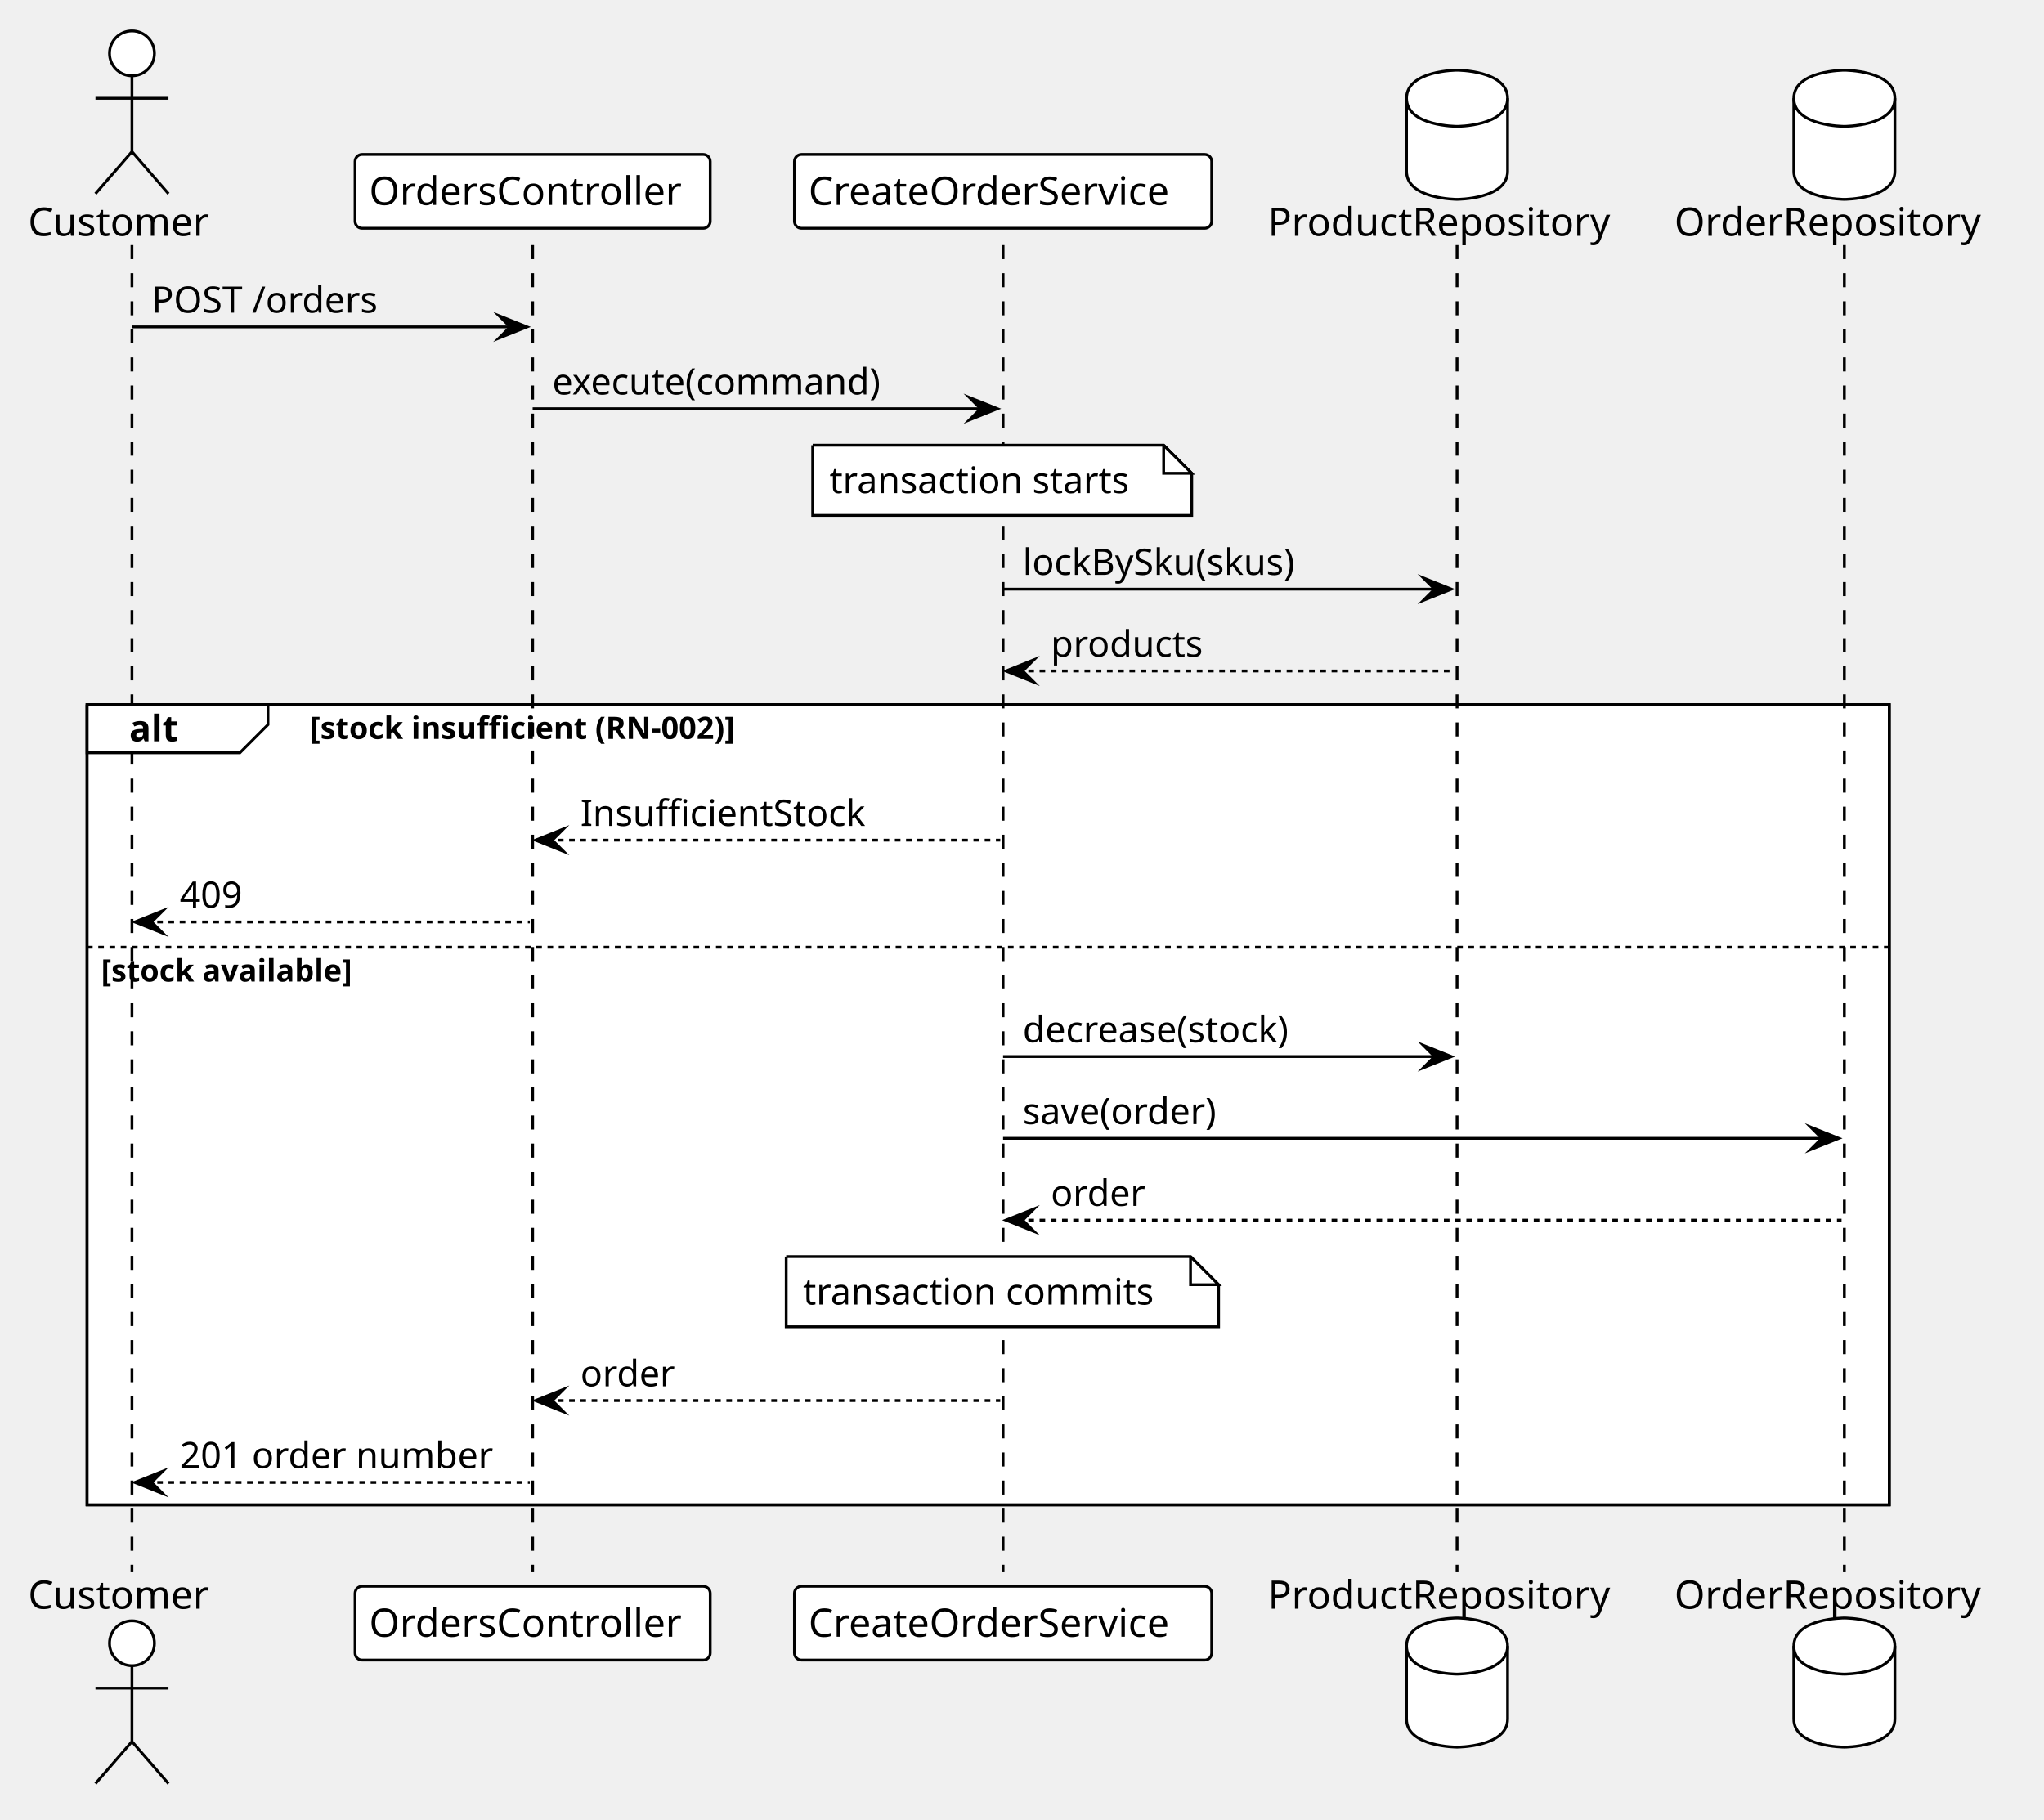
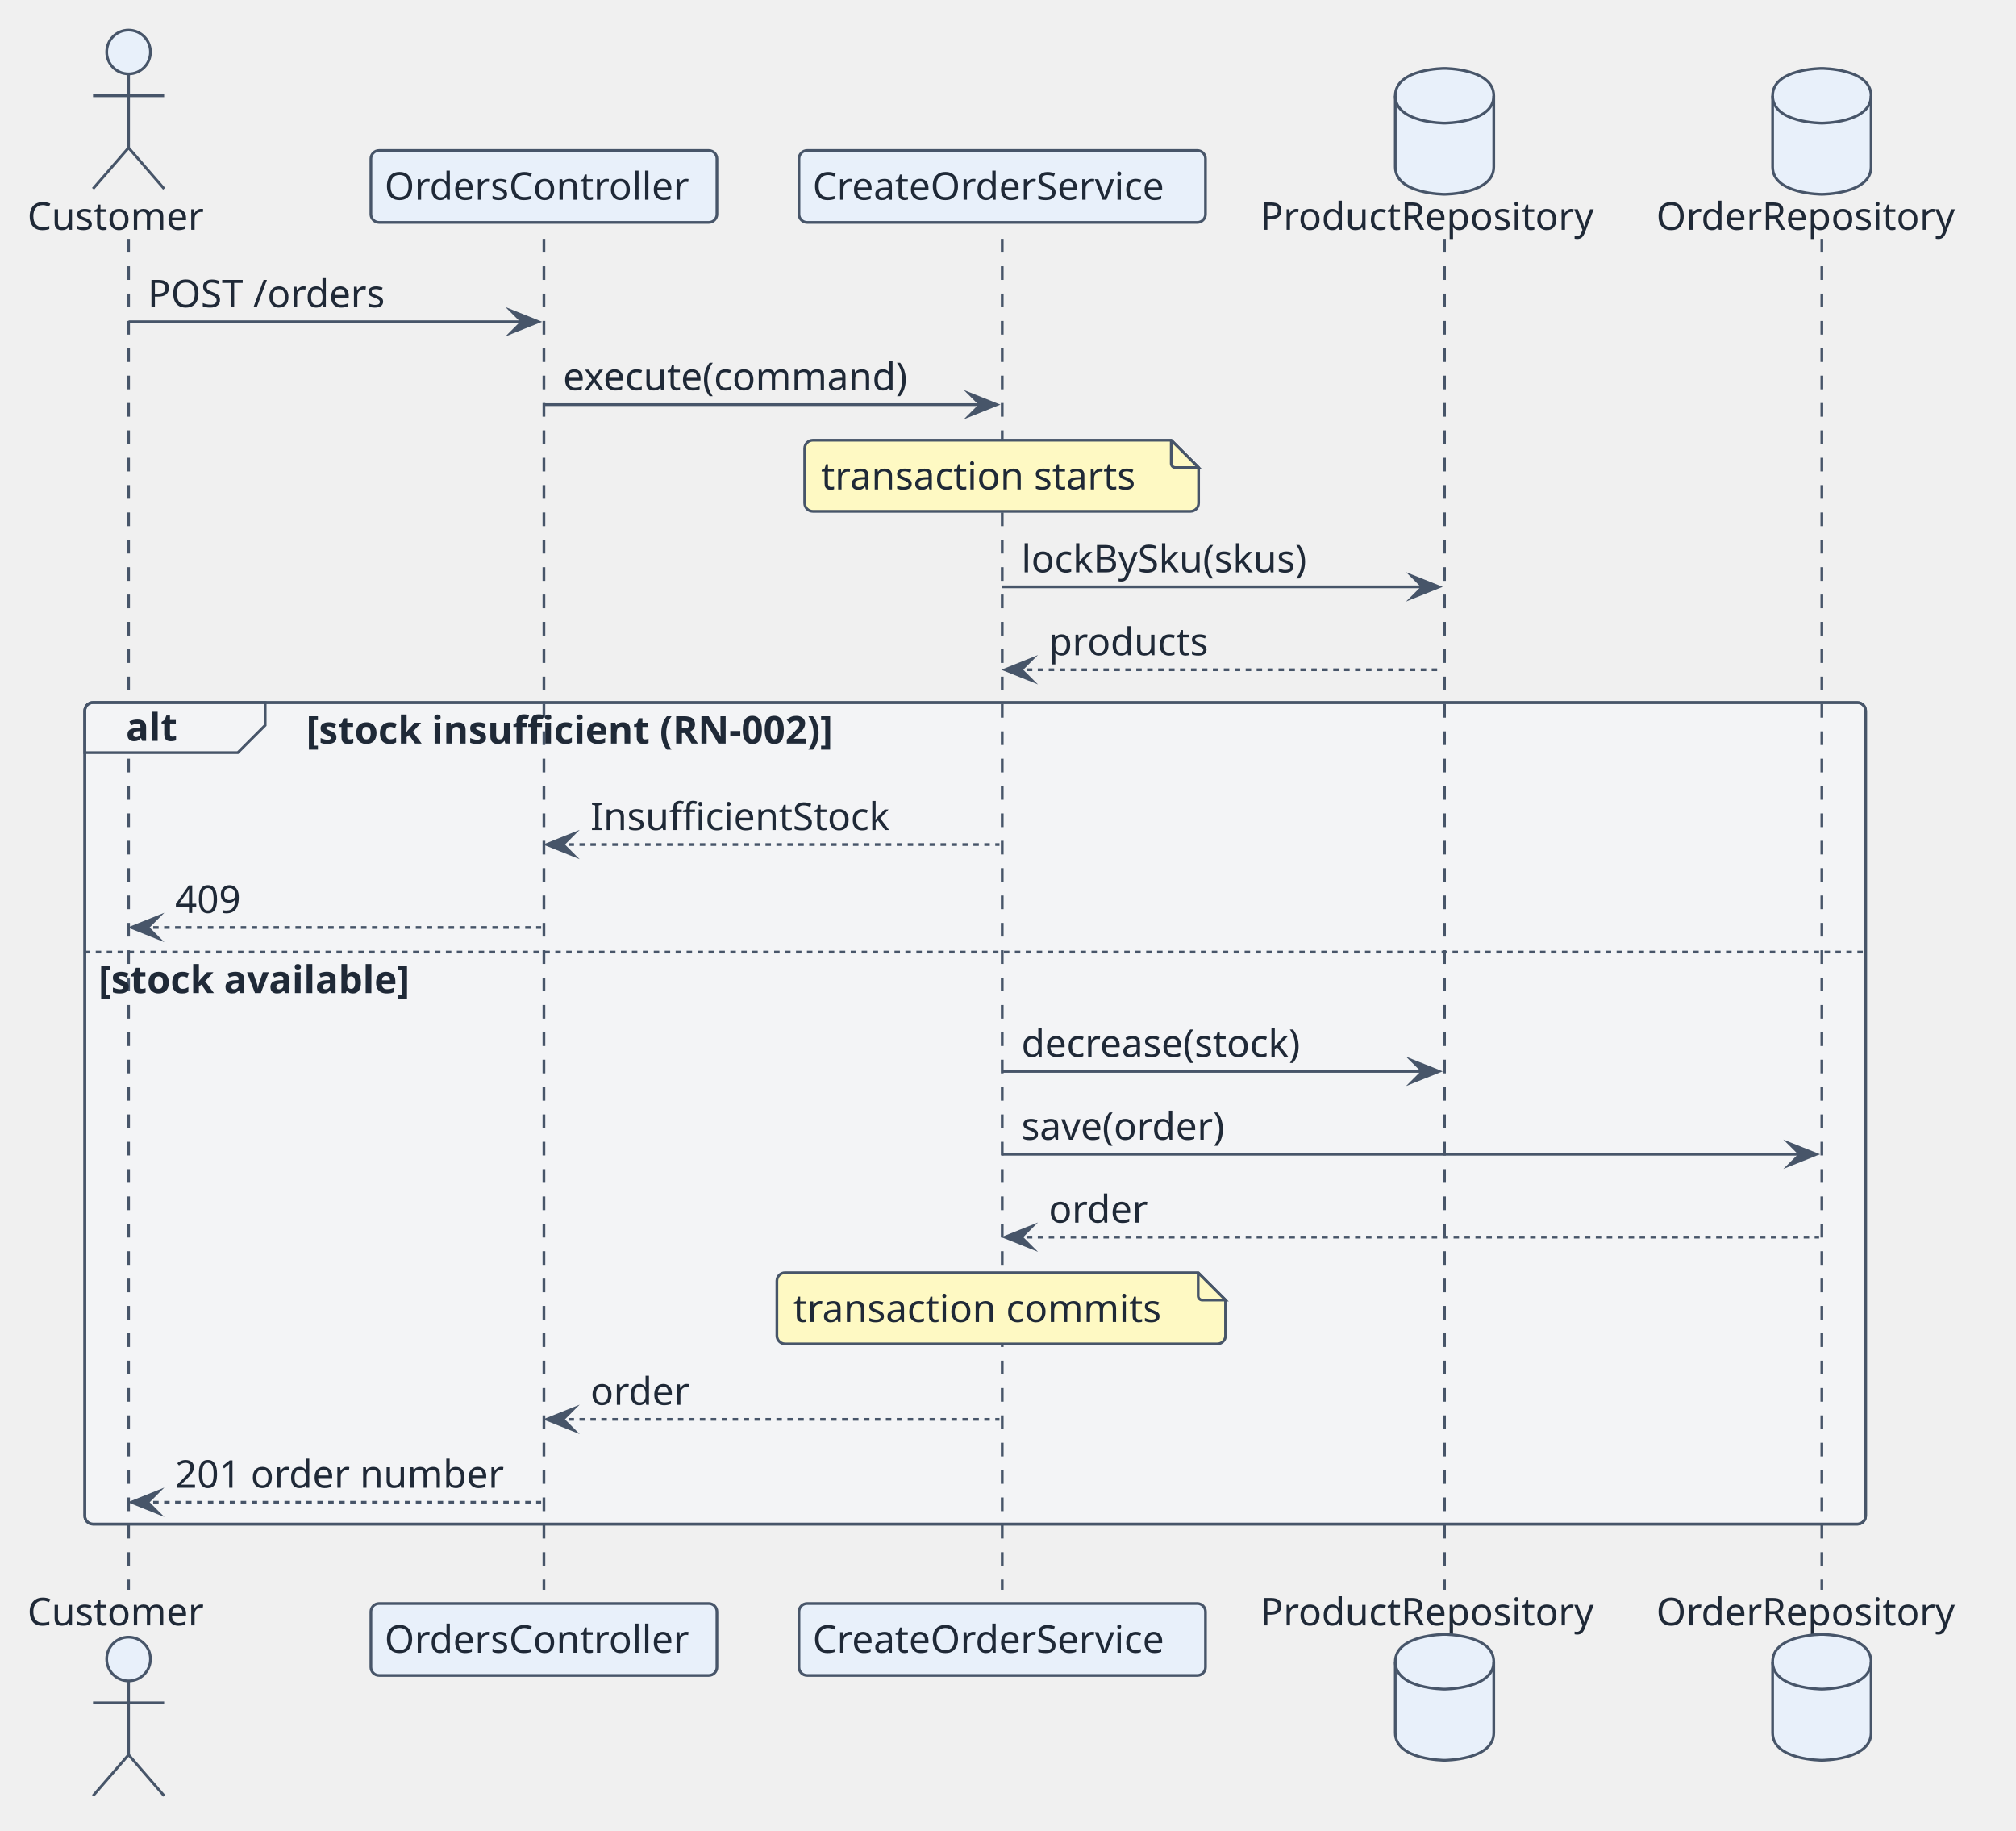
- <svg xmlns="http://www.w3.org/2000/svg" version="1.1" data-diagram-type="SEQUENCE" style="width:728px;height:648px;background:#FFFFFF;" width="728px" height="648px" viewBox="0 0 728 648" zoomAndPan="magnify" preserveAspectRatio="none" contentStyleType="text/css">
+ <svg xmlns="http://www.w3.org/2000/svg" version="1.1" data-diagram-type="SEQUENCE" style="width:737px;height:669px;background:#FFFFFF;" width="737px" height="669px" viewBox="0 0 737 669" zoomAndPan="magnify" preserveAspectRatio="none" contentStyleType="text/css">
  <defs />
  <g font-family="sans-serif" lengthAdjust="spacing">
-     <rect x="31.002" y="250.961" width="641.889" height="285" fill="#FFF" style="stroke:#FFF;stroke-width:1;" />
-     <rect x="31.002" y="250.961" width="641.889" height="285" fill="none" style="stroke:#000;stroke-width:1;" />
+     <rect x="31.002" y="256.781" width="651.021" height="300.266" fill="#F3F4F6" style="stroke:#F3F4F6;stroke-width:1;" rx="3" ry="3" />
+     <rect x="31.002" y="256.781" width="651.021" height="300.266" fill="none" style="stroke:#475569;stroke-width:1;" rx="3" ry="3" />
    <g>
-       <rect x="43.502" y="87.297" width="8" height="472.664" fill="#000" fill-opacity="0" />
-       <line x1="47.002" y1="87.297" x2="47.002" y2="559.961" style="stroke:#000;stroke-width:1;stroke-dasharray:5,5;" />
+       <rect x="43.502" y="87.297" width="8" height="493.75" fill="#000" fill-opacity="0" />
+       <line x1="47.002" y1="87.297" x2="47.002" y2="581.047" style="stroke:#475569;stroke-width:1;stroke-dasharray:5,5;" />
    </g>
    <g>
-       <rect x="186.209" y="87.297" width="8" height="472.664" fill="#000" fill-opacity="0" />
-       <line x1="189.709" y1="87.297" x2="189.709" y2="559.961" style="stroke:#000;stroke-width:1;stroke-dasharray:5,5;" />
+       <rect x="195.341" y="87.297" width="8" height="493.75" fill="#000" fill-opacity="0" />
+       <line x1="198.841" y1="87.297" x2="198.841" y2="581.047" style="stroke:#475569;stroke-width:1;stroke-dasharray:5,5;" />
    </g>
    <g>
-       <rect x="353.758" y="87.297" width="8" height="472.664" fill="#000" fill-opacity="0" />
-       <line x1="357.258" y1="87.297" x2="357.258" y2="559.961" style="stroke:#000;stroke-width:1;stroke-dasharray:5,5;" />
+       <rect x="362.889" y="87.297" width="8" height="493.75" fill="#000" fill-opacity="0" />
+       <line x1="366.389" y1="87.297" x2="366.389" y2="581.047" style="stroke:#475569;stroke-width:1;stroke-dasharray:5,5;" />
    </g>
    <g>
-       <rect x="515.448" y="87.297" width="8" height="472.664" fill="#000" fill-opacity="0" />
-       <line x1="518.948" y1="87.297" x2="518.948" y2="559.961" style="stroke:#000;stroke-width:1;stroke-dasharray:5,5;" />
+       <rect x="524.58" y="87.297" width="8" height="493.75" fill="#000" fill-opacity="0" />
+       <line x1="528.08" y1="87.297" x2="528.08" y2="581.047" style="stroke:#475569;stroke-width:1;stroke-dasharray:5,5;" />
    </g>
    <g>
-       <rect x="653.391" y="87.297" width="8" height="472.664" fill="#000" fill-opacity="0" />
-       <line x1="656.891" y1="87.297" x2="656.891" y2="559.961" style="stroke:#000;stroke-width:1;stroke-dasharray:5,5;" />
+       <rect x="662.522" y="87.297" width="8" height="493.75" fill="#000" fill-opacity="0" />
+       <line x1="666.022" y1="87.297" x2="666.022" y2="581.047" style="stroke:#475569;stroke-width:1;stroke-dasharray:5,5;" />
    </g>
-     <text x="10" y="83.995" fill="#000" font-size="14" textLength="68.004" font-family="Verdana">Customer</text>
-     <ellipse cx="47.002" cy="19" rx="8" ry="8" fill="#FFF" style="stroke:#000;stroke-width:1;" />
-     <path d="M47.002,27 L47.002,54 M34.002,35 L60.002,35 M47.002,54 L34.002,69 M47.002,54 L60.002,69" style="stroke:#000;stroke-width:1;" fill="none" />
-     <rect x="126.46" y="55" width="126.498" height="26.297" fill="#FFF" style="stroke:#000;stroke-width:1;" rx="2.5" ry="2.5" />
-     <text x="131.46" y="72.995" fill="#000" font-size="14" textLength="116.498" font-family="Verdana">OrdersController</text>
-     <rect x="282.958" y="55" width="148.599" height="26.297" fill="#FFF" style="stroke:#000;stroke-width:1;" rx="2.5" ry="2.5" />
-     <text x="287.958" y="72.995" fill="#000" font-size="14" textLength="138.599" font-family="Verdana">CreateOrderService</text>
-     <text x="451.557" y="83.995" fill="#000" font-size="14" textLength="128.782" font-family="Verdana">ProductRepository</text>
-     <path d="M500.948,35 C500.948,25 518.948,25 518.948,25 C518.948,25 536.948,25 536.948,35 L536.948,61 C536.948,71 518.948,71 518.948,71 C518.948,71 500.948,71 500.948,61 L500.948,35" style="stroke:#000;stroke-width:1;" fill="#FFF" />
-     <path d="M500.948,35 C500.948,45 518.948,45 518.948,45 C518.948,45 536.948,45 536.948,35" style="stroke:#000;stroke-width:1;" fill="none" />
-     <text x="596.339" y="83.995" fill="#000" font-size="14" textLength="115.104" font-family="Verdana">OrderRepository</text>
-     <path d="M638.891,35 C638.891,25 656.891,25 656.891,25 C656.891,25 674.891,25 674.891,35 L674.891,61 C674.891,71 656.891,71 656.891,71 C656.891,71 638.891,71 638.891,61 L638.891,35" style="stroke:#000;stroke-width:1;" fill="#FFF" />
-     <path d="M638.891,35 C638.891,45 656.891,45 656.891,45 C656.891,45 674.891,45 674.891,35" style="stroke:#000;stroke-width:1;" fill="none" />
-     <text x="10" y="572.956" fill="#000" font-size="14" textLength="68.004" font-family="Verdana">Customer</text>
-     <ellipse cx="47.002" cy="585.258" rx="8" ry="8" fill="#FFF" style="stroke:#000;stroke-width:1;" />
-     <path d="M47.002,593.258 L47.002,620.258 M34.002,601.258 L60.002,601.258 M47.002,620.258 L34.002,635.258 M47.002,620.258 L60.002,635.258" style="stroke:#000;stroke-width:1;" fill="none" />
-     <rect x="126.46" y="564.961" width="126.498" height="26.297" fill="#FFF" style="stroke:#000;stroke-width:1;" rx="2.5" ry="2.5" />
-     <text x="131.46" y="582.956" fill="#000" font-size="14" textLength="116.498" font-family="Verdana">OrdersController</text>
-     <rect x="282.958" y="564.961" width="148.599" height="26.297" fill="#FFF" style="stroke:#000;stroke-width:1;" rx="2.5" ry="2.5" />
-     <text x="287.958" y="582.956" fill="#000" font-size="14" textLength="138.599" font-family="Verdana">CreateOrderService</text>
-     <text x="451.557" y="572.956" fill="#000" font-size="14" textLength="128.782" font-family="Verdana">ProductRepository</text>
-     <path d="M500.948,586.258 C500.948,576.258 518.948,576.258 518.948,576.258 C518.948,576.258 536.948,576.258 536.948,586.258 L536.948,612.258 C536.948,622.258 518.948,622.258 518.948,622.258 C518.948,622.258 500.948,622.258 500.948,612.258 L500.948,586.258" style="stroke:#000;stroke-width:1;" fill="#FFF" />
-     <path d="M500.948,586.258 C500.948,596.258 518.948,596.258 518.948,596.258 C518.948,596.258 536.948,596.258 536.948,586.258" style="stroke:#000;stroke-width:1;" fill="none" />
-     <text x="596.339" y="572.956" fill="#000" font-size="14" textLength="115.104" font-family="Verdana">OrderRepository</text>
-     <path d="M638.891,586.258 C638.891,576.258 656.891,576.258 656.891,576.258 C656.891,576.258 674.891,576.258 674.891,586.258 L674.891,612.258 C674.891,622.258 656.891,622.258 656.891,622.258 C656.891,622.258 638.891,622.258 638.891,612.258 L638.891,586.258" style="stroke:#000;stroke-width:1;" fill="#FFF" />
-     <path d="M638.891,586.258 C638.891,596.258 656.891,596.258 656.891,596.258 C656.891,596.258 674.891,596.258 674.891,586.258" style="stroke:#000;stroke-width:1;" fill="none" />
-     <polygon points="177.709,112.43,187.709,116.43,177.709,120.43,181.709,116.43" fill="#000" style="stroke:#000;stroke-width:1;stroke-linejoin:miter;stroke-miterlimit:10;" />
-     <line x1="47.002" y1="116.43" x2="183.709" y2="116.43" style="stroke:#000;stroke-width:1;" />
-     <text x="54.002" y="111.364" fill="#000" font-size="13" textLength="84.443" font-family="Verdana">POST /orders</text>
-     <polygon points="345.258,141.563,355.258,145.563,345.258,149.563,349.258,145.563" fill="#000" style="stroke:#000;stroke-width:1;stroke-linejoin:miter;stroke-miterlimit:10;" />
-     <line x1="189.709" y1="145.563" x2="351.258" y2="145.563" style="stroke:#000;stroke-width:1;" />
-     <text x="196.709" y="140.497" fill="#000" font-size="13" textLength="127.201" font-family="Verdana">execute(command)</text>
-     <path d="M289.448,158.563 L289.448,183.563 L424.448,183.563 L424.448,168.563 L414.448,158.563 L289.448,158.563" style="stroke:#000;stroke-width:1;" fill="#FFF" />
-     <path d="M414.448,158.563 L414.448,168.563 L424.448,168.563 L414.448,158.563" style="stroke:#000;stroke-width:1;" fill="#FFF" />
-     <text x="295.448" y="175.629" fill="#000" font-size="13" textLength="114.62" font-family="Verdana">transaction starts</text>
-     <polygon points="506.948,205.828,516.948,209.828,506.948,213.828,510.948,209.828" fill="#000" style="stroke:#000;stroke-width:1;stroke-linejoin:miter;stroke-miterlimit:10;" />
-     <line x1="357.258" y1="209.828" x2="512.948" y2="209.828" style="stroke:#000;stroke-width:1;" />
-     <text x="364.258" y="204.762" fill="#000" font-size="13" textLength="106.33" font-family="Verdana">lockBySku(skus)</text>
-     <polygon points="368.258,234.961,358.258,238.961,368.258,242.961,364.258,238.961" fill="#000" style="stroke:#000;stroke-width:1;stroke-linejoin:miter;stroke-miterlimit:10;" />
-     <line x1="362.258" y1="238.961" x2="517.948" y2="238.961" style="stroke:#000;stroke-width:1;stroke-dasharray:2,2;" />
-     <text x="374.258" y="233.895" fill="#000" font-size="13" textLength="57.059" font-family="Verdana">products</text>
-     <path d="M31.002,250.961 L95.445,250.961 L95.445,258.094 L85.445,268.094 L31.002,268.094 L31.002,250.961" style="stroke:#000;stroke-width:1;" fill="#FFF" />
-     <rect x="31.002" y="250.961" width="641.889" height="285" fill="none" style="stroke:#000;stroke-width:1;" />
-     <text x="46.002" y="264.028" fill="#000" font-size="13" textLength="19.443" font-weight="700" font-family="Verdana">alt</text>
-     <text x="110.445" y="263.171" fill="#000" font-size="11" textLength="176.333" font-weight="700" font-family="Verdana">[stock insufficient (RN-002)]</text>
-     <polygon points="200.709,295.227,190.709,299.227,200.709,303.227,196.709,299.227" fill="#000" style="stroke:#000;stroke-width:1;stroke-linejoin:miter;stroke-miterlimit:10;" />
-     <line x1="194.709" y1="299.227" x2="356.258" y2="299.227" style="stroke:#000;stroke-width:1;stroke-dasharray:2,2;" />
-     <text x="206.709" y="294.161" fill="#000" font-size="13" textLength="107.923" font-family="Verdana">InsufficientStock</text>
-     <polygon points="58.002,324.359,48.002,328.359,58.002,332.359,54.002,328.359" fill="#000" style="stroke:#000;stroke-width:1;stroke-linejoin:miter;stroke-miterlimit:10;" />
-     <line x1="52.002" y1="328.359" x2="188.709" y2="328.359" style="stroke:#000;stroke-width:1;stroke-dasharray:2,2;" />
-     <text x="64.002" y="323.293" fill="#000" font-size="13" textLength="24.813" font-family="Verdana">409</text>
-     <line x1="31.002" y1="337.359" x2="672.891" y2="337.359" style="stroke:#000;stroke-width:1;stroke-dasharray:2,2;" />
-     <text x="36.002" y="349.57" fill="#000" font-size="11" textLength="103.168" font-weight="700" font-family="Verdana">[stock available]</text>
-     <polygon points="506.948,372.297,516.948,376.297,506.948,380.297,510.948,376.297" fill="#000" style="stroke:#000;stroke-width:1;stroke-linejoin:miter;stroke-miterlimit:10;" />
-     <line x1="357.258" y1="376.297" x2="512.948" y2="376.297" style="stroke:#000;stroke-width:1;" />
-     <text x="364.258" y="371.231" fill="#000" font-size="13" textLength="104.121" font-family="Verdana">decrease(stock)</text>
-     <polygon points="644.891,401.43,654.891,405.43,644.891,409.43,648.891,405.43" fill="#000" style="stroke:#000;stroke-width:1;stroke-linejoin:miter;stroke-miterlimit:10;" />
-     <line x1="357.258" y1="405.43" x2="650.891" y2="405.43" style="stroke:#000;stroke-width:1;" />
-     <text x="364.258" y="400.364" fill="#000" font-size="13" textLength="75.467" font-family="Verdana">save(order)</text>
-     <polygon points="368.258,430.563,358.258,434.563,368.258,438.563,364.258,434.563" fill="#000" style="stroke:#000;stroke-width:1;stroke-linejoin:miter;stroke-miterlimit:10;" />
-     <line x1="362.258" y1="434.563" x2="655.891" y2="434.563" style="stroke:#000;stroke-width:1;stroke-dasharray:2,2;" />
-     <text x="374.258" y="429.497" fill="#000" font-size="13" textLength="34.893" font-family="Verdana">order</text>
-     <path d="M280.019,447.563 L280.019,472.563 L434.019,472.563 L434.019,457.563 L424.019,447.563 L280.019,447.563" style="stroke:#000;stroke-width:1;" fill="#FFF" />
-     <path d="M424.019,447.563 L424.019,457.563 L434.019,457.563 L424.019,447.563" style="stroke:#000;stroke-width:1;" fill="#FFF" />
-     <text x="286.019" y="464.629" fill="#000" font-size="13" textLength="133.479" font-family="Verdana">transaction commits</text>
-     <polygon points="200.709,494.828,190.709,498.828,200.709,502.828,196.709,498.828" fill="#000" style="stroke:#000;stroke-width:1;stroke-linejoin:miter;stroke-miterlimit:10;" />
-     <line x1="194.709" y1="498.828" x2="356.258" y2="498.828" style="stroke:#000;stroke-width:1;stroke-dasharray:2,2;" />
-     <text x="206.709" y="493.762" fill="#000" font-size="13" textLength="34.893" font-family="Verdana">order</text>
-     <polygon points="58.002,523.961,48.002,527.961,58.002,531.961,54.002,527.961" fill="#000" style="stroke:#000;stroke-width:1;stroke-linejoin:miter;stroke-miterlimit:10;" />
-     <line x1="52.002" y1="527.961" x2="188.709" y2="527.961" style="stroke:#000;stroke-width:1;stroke-dasharray:2,2;" />
-     <text x="64.002" y="522.895" fill="#000" font-size="13" textLength="118.708" font-family="Verdana">201 order number</text>
+     <text x="10" y="83.995" fill="#1F2937" font-size="14" textLength="68.004" font-family="Verdana">Customer</text>
+     <ellipse cx="47.002" cy="19" rx="8" ry="8" fill="#E8F0FA" style="stroke:#475569;stroke-width:1;" />
+     <path d="M47.002,27 L47.002,54 M34.002,35 L60.002,35 M47.002,54 L34.002,69 M47.002,54 L60.002,69" style="stroke:#475569;stroke-width:1;" fill="none" />
+     <rect x="135.592" y="55" width="126.498" height="26.297" fill="#E8F0FA" style="stroke:#475569;stroke-width:1;" rx="3" ry="3" />
+     <text x="140.592" y="72.995" fill="#1F2937" font-size="14" textLength="116.498" font-family="Verdana">OrdersController</text>
+     <rect x="292.09" y="55" width="148.599" height="26.297" fill="#E8F0FA" style="stroke:#475569;stroke-width:1;" rx="3" ry="3" />
+     <text x="297.09" y="72.995" fill="#1F2937" font-size="14" textLength="138.599" font-family="Verdana">CreateOrderService</text>
+     <text x="460.688" y="83.995" fill="#1F2937" font-size="14" textLength="128.782" font-family="Verdana">ProductRepository</text>
+     <path d="M510.08,35 C510.08,25 528.08,25 528.08,25 C528.08,25 546.08,25 546.08,35 L546.08,61 C546.08,71 528.08,71 528.08,71 C528.08,71 510.08,71 510.08,61 L510.08,35" style="stroke:#475569;stroke-width:1;" fill="#E8F0FA" />
+     <path d="M510.08,35 C510.08,45 528.08,45 528.08,45 C528.08,45 546.08,45 546.08,35" style="stroke:#475569;stroke-width:1;" fill="none" />
+     <text x="605.471" y="83.995" fill="#1F2937" font-size="14" textLength="115.104" font-family="Verdana">OrderRepository</text>
+     <path d="M648.022,35 C648.022,25 666.022,25 666.022,25 C666.022,25 684.022,25 684.022,35 L684.022,61 C684.022,71 666.022,71 666.022,71 C666.022,71 648.022,71 648.022,61 L648.022,35" style="stroke:#475569;stroke-width:1;" fill="#E8F0FA" />
+     <path d="M648.022,35 C648.022,45 666.022,45 666.022,45 C666.022,45 684.022,45 684.022,35" style="stroke:#475569;stroke-width:1;" fill="none" />
+     <text x="10" y="594.042" fill="#1F2937" font-size="14" textLength="68.004" font-family="Verdana">Customer</text>
+     <ellipse cx="47.002" cy="606.344" rx="8" ry="8" fill="#E8F0FA" style="stroke:#475569;stroke-width:1;" />
+     <path d="M47.002,614.344 L47.002,641.344 M34.002,622.344 L60.002,622.344 M47.002,641.344 L34.002,656.344 M47.002,641.344 L60.002,656.344" style="stroke:#475569;stroke-width:1;" fill="none" />
+     <rect x="135.592" y="586.047" width="126.498" height="26.297" fill="#E8F0FA" style="stroke:#475569;stroke-width:1;" rx="3" ry="3" />
+     <text x="140.592" y="604.042" fill="#1F2937" font-size="14" textLength="116.498" font-family="Verdana">OrdersController</text>
+     <rect x="292.09" y="586.047" width="148.599" height="26.297" fill="#E8F0FA" style="stroke:#475569;stroke-width:1;" rx="3" ry="3" />
+     <text x="297.09" y="604.042" fill="#1F2937" font-size="14" textLength="138.599" font-family="Verdana">CreateOrderService</text>
+     <text x="460.688" y="594.042" fill="#1F2937" font-size="14" textLength="128.782" font-family="Verdana">ProductRepository</text>
+     <path d="M510.08,607.344 C510.08,597.344 528.08,597.344 528.08,597.344 C528.08,597.344 546.08,597.344 546.08,607.344 L546.08,633.344 C546.08,643.344 528.08,643.344 528.08,643.344 C528.08,643.344 510.08,643.344 510.08,633.344 L510.08,607.344" style="stroke:#475569;stroke-width:1;" fill="#E8F0FA" />
+     <path d="M510.08,607.344 C510.08,617.344 528.08,617.344 528.08,617.344 C528.08,617.344 546.08,617.344 546.08,607.344" style="stroke:#475569;stroke-width:1;" fill="none" />
+     <text x="605.471" y="594.042" fill="#1F2937" font-size="14" textLength="115.104" font-family="Verdana">OrderRepository</text>
+     <path d="M648.022,607.344 C648.022,597.344 666.022,597.344 666.022,597.344 C666.022,597.344 684.022,597.344 684.022,607.344 L684.022,633.344 C684.022,643.344 666.022,643.344 666.022,643.344 C666.022,643.344 648.022,643.344 648.022,633.344 L648.022,607.344" style="stroke:#475569;stroke-width:1;" fill="#E8F0FA" />
+     <path d="M648.022,607.344 C648.022,617.344 666.022,617.344 666.022,617.344 C666.022,617.344 684.022,617.344 684.022,607.344" style="stroke:#475569;stroke-width:1;" fill="none" />
+     <polygon points="186.841,113.594,196.841,117.594,186.841,121.594,190.841,117.594" fill="#475569" style="stroke:#475569;stroke-width:1;stroke-linejoin:miter;stroke-miterlimit:10;" />
+     <line x1="47.002" y1="117.594" x2="192.841" y2="117.594" style="stroke:#475569;stroke-width:1;" />
+     <text x="54.002" y="112.292" fill="#1F2937" font-size="14" textLength="90.938" font-family="Verdana">POST /orders</text>
+     <polygon points="354.389,143.891,364.389,147.891,354.389,151.891,358.389,147.891" fill="#475569" style="stroke:#475569;stroke-width:1;stroke-linejoin:miter;stroke-miterlimit:10;" />
+     <line x1="198.841" y1="147.891" x2="360.389" y2="147.891" style="stroke:#475569;stroke-width:1;" />
+     <text x="205.841" y="142.589" fill="#1F2937" font-size="14" textLength="136.985" font-family="Verdana">execute(command)</text>
+     <path d="M294.171,163.891 L294.171,183.891 A3,3 0 0 0 297.171,186.891 L435.171,186.891 A3,3 0 0 0 438.171,183.891 L438.171,170.891 L428.171,160.891 L297.171,160.891 A3,3 0 0 0 294.171,163.891" style="stroke:#475569;stroke-width:1;" fill="#FEF9C3" />
+     <path d="M428.171,160.891 L428.171,169.391 A1.5,1.5 0 0 0 429.671,170.891 L438.171,170.891 L428.171,160.891" style="stroke:#475569;stroke-width:1;" fill="#FEF9C3" />
+     <text x="300.171" y="178.886" fill="#1F2937" font-size="14" textLength="123.437" font-family="Verdana">transaction starts</text>
+     <polygon points="516.08,210.484,526.08,214.484,516.08,218.484,520.08,214.484" fill="#475569" style="stroke:#475569;stroke-width:1;stroke-linejoin:miter;stroke-miterlimit:10;" />
+     <line x1="366.389" y1="214.484" x2="522.08" y2="214.484" style="stroke:#475569;stroke-width:1;" />
+     <text x="373.389" y="209.183" fill="#1F2937" font-size="14" textLength="114.509" font-family="Verdana">lockBySku(skus)</text>
+     <polygon points="377.389,240.781,367.389,244.781,377.389,248.781,373.389,244.781" fill="#475569" style="stroke:#475569;stroke-width:1;stroke-linejoin:miter;stroke-miterlimit:10;" />
+     <line x1="371.389" y1="244.781" x2="527.08" y2="244.781" style="stroke:#475569;stroke-width:1;stroke-dasharray:2,2;" />
+     <text x="383.389" y="239.479" fill="#1F2937" font-size="14" textLength="61.448" font-family="Verdana">products</text>
+     <path d="M34.002,256.781 L96.94,256.781 L96.94,265.078 L86.94,275.078 L31.002,275.078 L31.002,259.781 A3,3 0 0 1 34.002,256.781" style="stroke:#475569;stroke-width:1;" fill="#F3F4F6" />
+     <rect x="31.002" y="256.781" width="651.021" height="300.266" fill="none" style="stroke:#475569;stroke-width:1;" rx="3" ry="3" />
+     <text x="46.002" y="270.776" fill="#1F2937" font-size="14" textLength="20.938" font-weight="700" font-family="Verdana">alt</text>
+     <text x="111.94" y="271.776" fill="#1F2937" font-size="14" textLength="224.424" font-weight="700" font-family="Verdana">[stock insufficient (RN-002)]</text>
+     <polygon points="209.841,304.672,199.841,308.672,209.841,312.672,205.841,308.672" fill="#475569" style="stroke:#475569;stroke-width:1;stroke-linejoin:miter;stroke-miterlimit:10;" />
+     <line x1="203.841" y1="308.672" x2="365.389" y2="308.672" style="stroke:#475569;stroke-width:1;stroke-dasharray:2,2;" />
+     <text x="215.841" y="303.37" fill="#1F2937" font-size="14" textLength="116.225" font-family="Verdana">InsufficientStock</text>
+     <polygon points="58.002,334.969,48.002,338.969,58.002,342.969,54.002,338.969" fill="#475569" style="stroke:#475569;stroke-width:1;stroke-linejoin:miter;stroke-miterlimit:10;" />
+     <line x1="52.002" y1="338.969" x2="197.841" y2="338.969" style="stroke:#475569;stroke-width:1;stroke-dasharray:2,2;" />
+     <text x="64.002" y="333.667" fill="#1F2937" font-size="14" textLength="26.722" font-family="Verdana">409</text>
+     <line x1="31.002" y1="347.969" x2="682.022" y2="347.969" style="stroke:#475569;stroke-width:1;stroke-dasharray:2,2;" />
+     <text x="36.002" y="362.964" fill="#1F2937" font-size="14" textLength="131.305" font-weight="700" font-family="Verdana">[stock available]</text>
+     <polygon points="516.08,387.563,526.08,391.563,516.08,395.563,520.08,391.563" fill="#475569" style="stroke:#475569;stroke-width:1;stroke-linejoin:miter;stroke-miterlimit:10;" />
+     <line x1="366.389" y1="391.563" x2="522.08" y2="391.563" style="stroke:#475569;stroke-width:1;" />
+     <text x="373.389" y="386.261" fill="#1F2937" font-size="14" textLength="112.13" font-family="Verdana">decrease(stock)</text>
+     <polygon points="654.022,417.859,664.022,421.859,654.022,425.859,658.022,421.859" fill="#475569" style="stroke:#475569;stroke-width:1;stroke-linejoin:miter;stroke-miterlimit:10;" />
+     <line x1="366.389" y1="421.859" x2="660.022" y2="421.859" style="stroke:#475569;stroke-width:1;" />
+     <text x="373.389" y="416.558" fill="#1F2937" font-size="14" textLength="81.272" font-family="Verdana">save(order)</text>
+     <polygon points="377.389,448.156,367.389,452.156,377.389,456.156,373.389,452.156" fill="#475569" style="stroke:#475569;stroke-width:1;stroke-linejoin:miter;stroke-miterlimit:10;" />
+     <line x1="371.389" y1="452.156" x2="665.022" y2="452.156" style="stroke:#475569;stroke-width:1;stroke-dasharray:2,2;" />
+     <text x="383.389" y="446.854" fill="#1F2937" font-size="14" textLength="37.577" font-family="Verdana">order</text>
+     <path d="M284.016,468.156 L284.016,488.156 A3,3 0 0 0 287.016,491.156 L445.016,491.156 A3,3 0 0 0 448.016,488.156 L448.016,475.156 L438.016,465.156 L287.016,465.156 A3,3 0 0 0 284.016,468.156" style="stroke:#475569;stroke-width:1;" fill="#FEF9C3" />
+     <path d="M438.016,465.156 L438.016,473.656 A1.5,1.5 0 0 0 439.516,475.156 L448.016,475.156 L438.016,465.156" style="stroke:#475569;stroke-width:1;" fill="#FEF9C3" />
+     <text x="290.016" y="483.151" fill="#1F2937" font-size="14" textLength="143.746" font-family="Verdana">transaction commits</text>
+     <polygon points="209.841,514.75,199.841,518.75,209.841,522.75,205.841,518.75" fill="#475569" style="stroke:#475569;stroke-width:1;stroke-linejoin:miter;stroke-miterlimit:10;" />
+     <line x1="203.841" y1="518.75" x2="365.389" y2="518.75" style="stroke:#475569;stroke-width:1;stroke-dasharray:2,2;" />
+     <text x="215.841" y="513.448" fill="#1F2937" font-size="14" textLength="37.577" font-family="Verdana">order</text>
+     <polygon points="58.002,545.047,48.002,549.047,58.002,553.047,54.002,549.047" fill="#475569" style="stroke:#475569;stroke-width:1;stroke-linejoin:miter;stroke-miterlimit:10;" />
+     <line x1="52.002" y1="549.047" x2="197.841" y2="549.047" style="stroke:#475569;stroke-width:1;stroke-dasharray:2,2;" />
+     <text x="64.002" y="543.745" fill="#1F2937" font-size="14" textLength="127.839" font-family="Verdana">201 order number</text>
  </g>
</svg>
